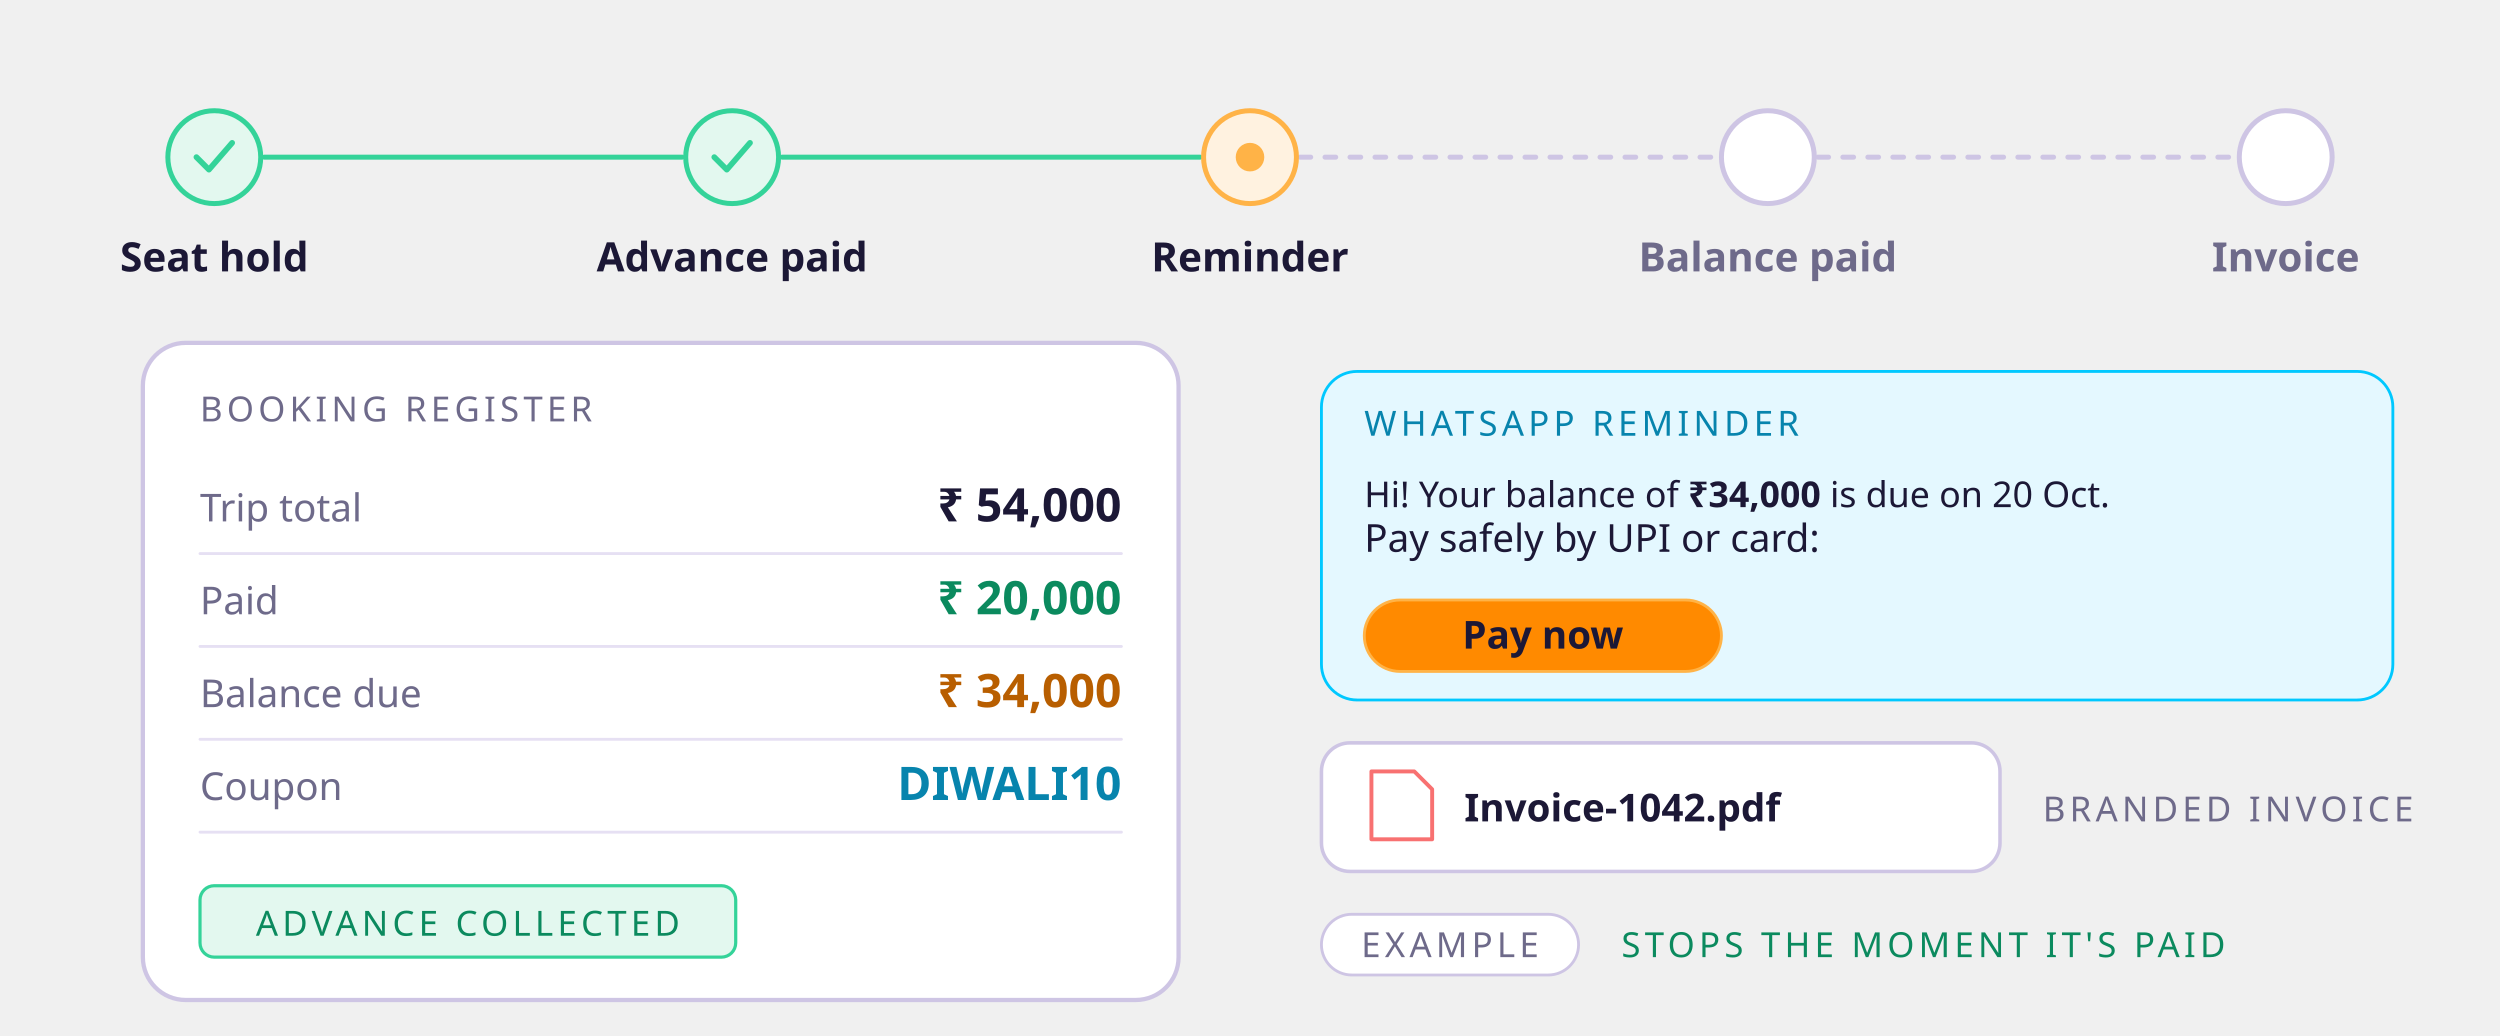
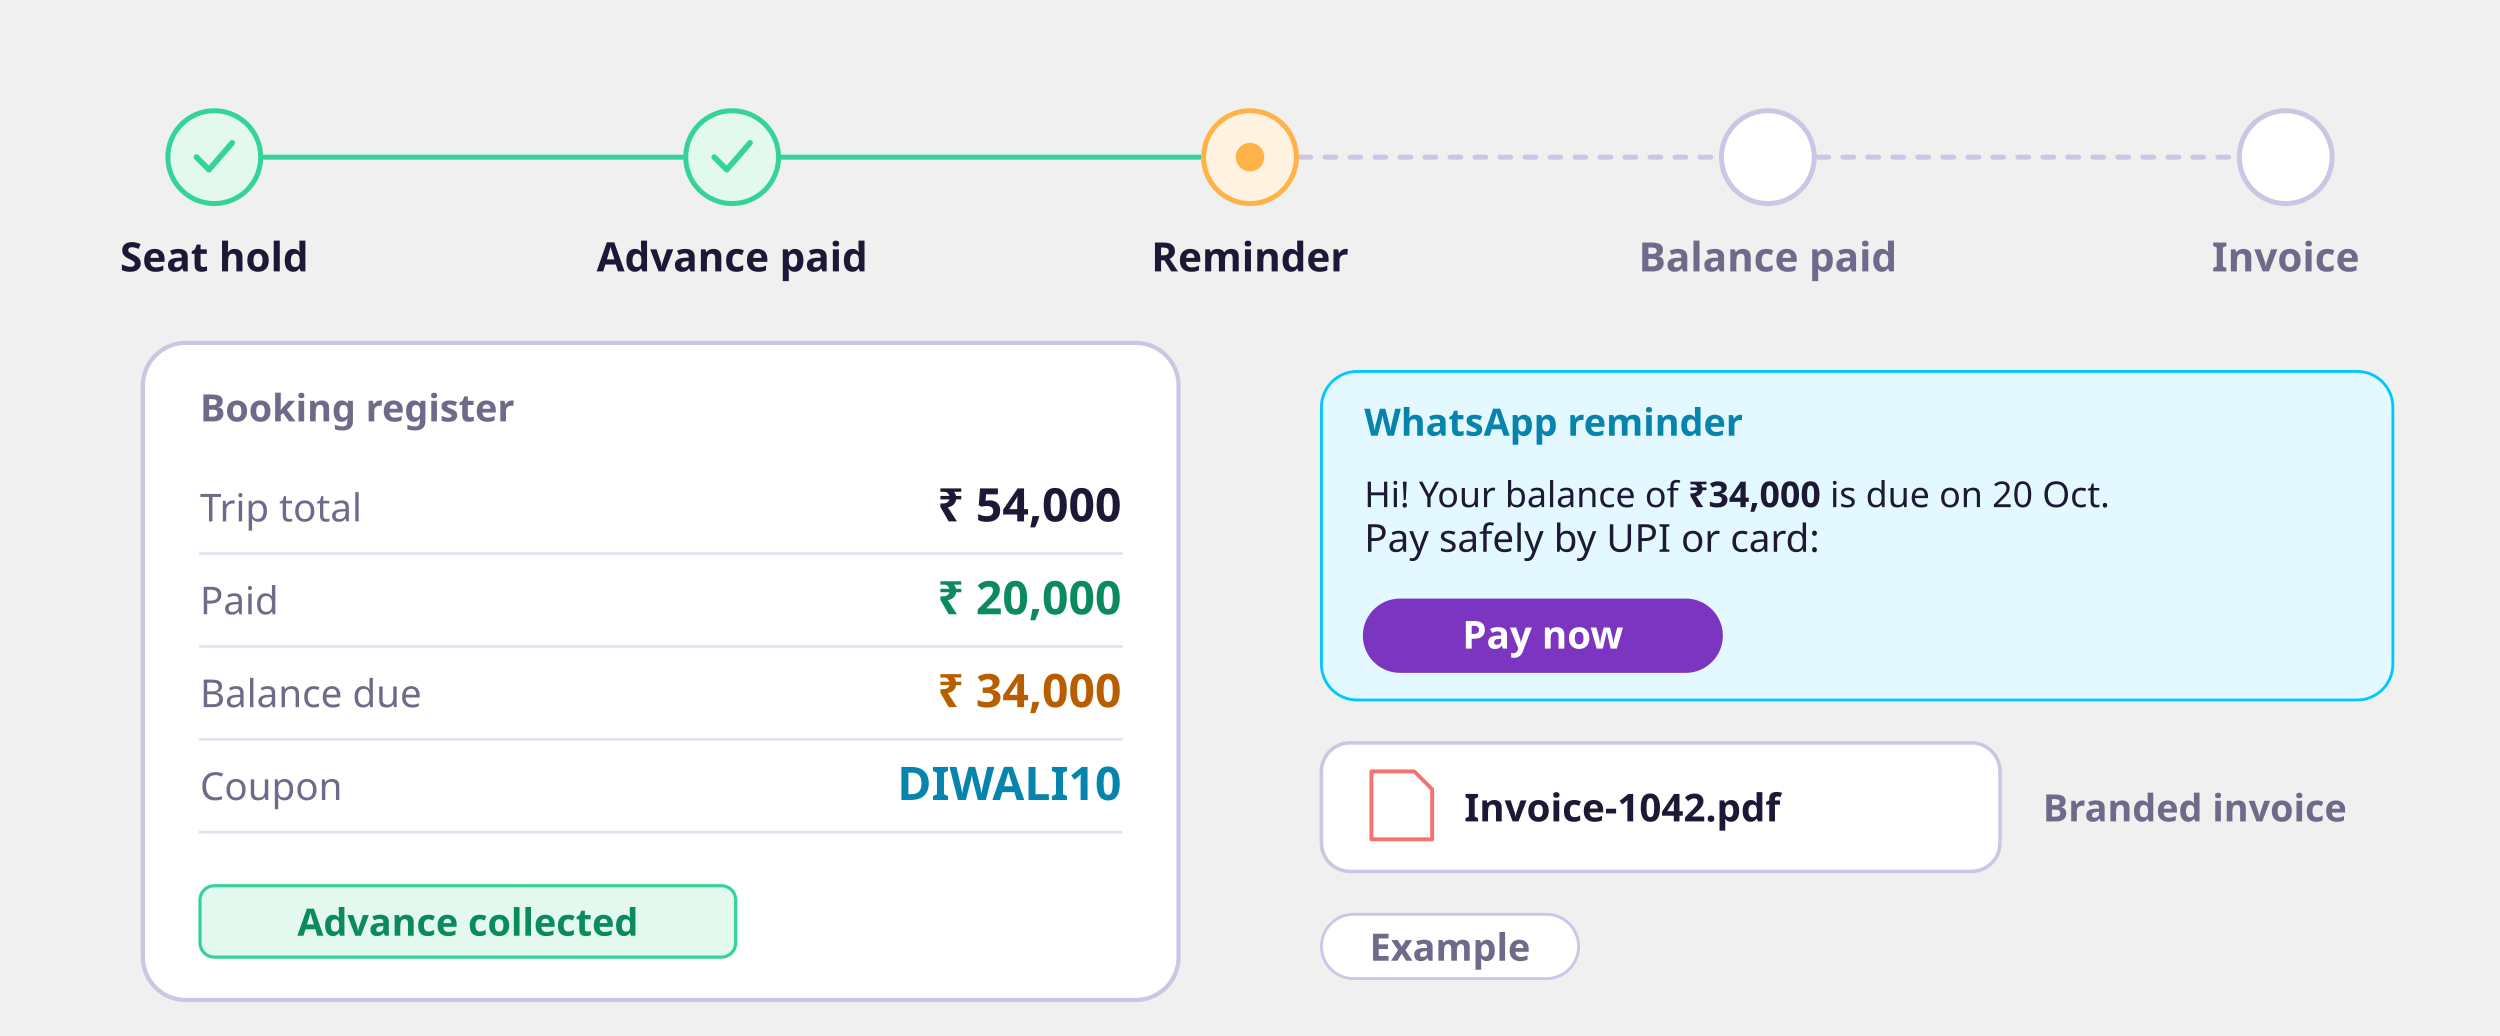
<svg xmlns="http://www.w3.org/2000/svg" viewBox="0 0 700 290" role="img" fill="none">
  <defs />
  <line x1="74" y1="44" x2="191" y2="44" stroke="#34D399" stroke-width="1.4" stroke-linecap="round" />
  <circle cx="60" cy="44" r="13" fill="#E3F8EF" stroke="#34D399" stroke-width="1.4" />
  <path d="M55 44.0 l3.5 3.5 l6.5 -7.5" stroke="#34D399" stroke-width="1.6" fill="none" stroke-linecap="round" stroke-linejoin="round" />
  <text x="60" y="76" font-family="DM Sans" font-size="11.34" font-weight="600" fill="#1C1836" text-anchor="middle">Seat hold</text>
  <line x1="219" y1="44" x2="336" y2="44" stroke="#34D399" stroke-width="1.4" stroke-linecap="round" />
  <circle cx="205" cy="44" r="13" fill="#E3F8EF" stroke="#34D399" stroke-width="1.4" />
  <path d="M200 44.0 l3.5 3.5 l6.5 -7.5" stroke="#34D399" stroke-width="1.6" fill="none" stroke-linecap="round" stroke-linejoin="round" />
  <text x="205" y="76" font-family="DM Sans" font-size="11.34" font-weight="600" fill="#1C1836" text-anchor="middle">Advance paid</text>
  <line x1="364" y1="44" x2="481" y2="44" stroke="#CEC5E4" stroke-width="1.4" stroke-linecap="round" stroke-dasharray="3 4" />
  <circle cx="350" cy="44" r="13" fill="#FFF2E0" stroke="#FFB347" stroke-width="1.4" />
  <circle cx="350" cy="44" r="4" fill="#FFB347" />
  <text x="350" y="76" font-family="DM Sans" font-size="11.34" font-weight="600" fill="#1C1836" text-anchor="middle">Reminder</text>
  <line x1="509" y1="44" x2="626" y2="44" stroke="#CEC5E4" stroke-width="1.4" stroke-linecap="round" stroke-dasharray="3 4" />
  <circle cx="495" cy="44" r="13" fill="#FFFFFF" stroke="#CEC5E4" stroke-width="1.4" />
  <text x="495" y="76" font-family="DM Sans" font-size="11.34" font-weight="600" fill="#6E6A8A" text-anchor="middle">Balance paid</text>
  <circle cx="640" cy="44" r="13" fill="#FFFFFF" stroke="#CEC5E4" stroke-width="1.4" />
  <text x="640" y="76" font-family="DM Sans" font-size="11.34" font-weight="600" fill="#6E6A8A" text-anchor="middle">Invoice</text>
  <rect x="40" y="96" width="290" height="184" rx="12" fill="#FFFFFF" stroke="#CEC5E4" stroke-width="1.2" />
-   <text x="56" y="118" font-family="JetBrains Mono" font-size="9.72" font-weight="500" fill="#6E6A8A" text-anchor="start" letter-spacing="1.2">BOOKING REGISTER</text>
+   <text x="56" y="118" font-family="DM Sans" font-size="10.58" font-weight="600" fill="#6E6A8A" text-anchor="start">Booking register</text>
  <text x="56" y="146" font-family="DM Sans" font-size="10.80" font-weight="400" fill="#6E6A8A" text-anchor="start">Trip total</text>
  <text x="314" y="146" font-family="Oxanium, DM Sans" font-size="12.96" font-weight="700" fill="#1C1836" text-anchor="end">₹ 54,000</text>
  <line x1="56" y1="155" x2="314" y2="155" stroke="#E6E0F3" stroke-width="0.8" stroke-linecap="round" />
  <text x="56" y="172" font-family="DM Sans" font-size="10.80" font-weight="400" fill="#6E6A8A" text-anchor="start">Paid</text>
  <text x="314" y="172" font-family="Oxanium, DM Sans" font-size="12.96" font-weight="700" fill="#0B8A5E" text-anchor="end">₹ 20,000</text>
  <line x1="56" y1="181" x2="314" y2="181" stroke="#E6E0F3" stroke-width="0.8" stroke-linecap="round" />
  <text x="56" y="198" font-family="DM Sans" font-size="10.80" font-weight="400" fill="#6E6A8A" text-anchor="start">Balance due</text>
  <text x="314" y="198" font-family="Oxanium, DM Sans" font-size="12.96" font-weight="700" fill="#B85E00" text-anchor="end">₹ 34,000</text>
  <line x1="56" y1="207" x2="314" y2="207" stroke="#E6E0F3" stroke-width="0.8" stroke-linecap="round" />
  <text x="56" y="224" font-family="DM Sans" font-size="10.80" font-weight="400" fill="#6E6A8A" text-anchor="start">Coupon</text>
  <text x="314" y="224" font-family="Oxanium, DM Sans" font-size="12.96" font-weight="700" fill="#0784AD" text-anchor="end">DIWALI10</text>
  <line x1="56" y1="233" x2="314" y2="233" stroke="#E6E0F3" stroke-width="0.8" stroke-linecap="round" />
  <rect x="56" y="248" width="150" height="20" rx="4" fill="#E3F8EF" stroke="#34D399" stroke-width="0.9" />
-   <text x="131" y="262" font-family="JetBrains Mono" font-size="9.72" font-weight="500" fill="#0B8A5E" text-anchor="middle" letter-spacing="1.2">ADVANCE COLLECTED</text>
+   <text x="131" y="262" font-family="DM Sans" font-size="10.58" font-weight="600" fill="#0B8A5E" text-anchor="middle">Advance collected</text>
  <rect x="370" y="104" width="300" height="92" rx="10" fill="#E4F8FF" stroke="#00C8FF" stroke-width="0.8" />
-   <text x="382" y="122" font-family="JetBrains Mono" font-size="9.72" font-weight="500" fill="#0784AD" text-anchor="start" letter-spacing="1.2">WHATSAPP REMINDER</text>
+   <text x="382" y="122" font-family="DM Sans" font-size="10.58" font-weight="600" fill="#0784AD" text-anchor="start">WhatsApp reminder</text>
  <text x="382" y="142" font-family="DM Sans" font-size="10" fill="#1C1836">Hi! Your balance of <tspan font-family="Oxanium, DM Sans" font-weight="600">₹34,000</tspan> is due on 20 Oct.</text>
  <text x="382" y="154.5" font-family="DM Sans" font-size="10.80" font-weight="400" fill="#1C1836" text-anchor="start">Pay safely by UPI or card:</text>
-   <rect x="382" y="168" width="100" height="20" rx="10.0" fill="#FF8A00" stroke="#FFB347" stroke-width="0.8" />
-   <text x="432.0" y="181.6" font-family="Oxanium, DM Sans" font-size="10.80" font-weight="700" fill="#1C1836" text-anchor="middle">Pay now</text>
+   <rect x="382" y="168" width="100" height="20" rx="10.0" fill="#7B35C1" stroke="#7B35C1" stroke-width="0.8" />
+   <text x="432.0" y="181.6" font-family="Oxanium, DM Sans" font-size="10.80" font-weight="700" fill="#FFFFFF" text-anchor="middle">Pay now</text>
  <rect x="370" y="208" width="190" height="36" rx="8" fill="#FFFFFF" stroke="#CEC5E4" stroke-width="1" />
  <path d="M384 216 h12 l5 5 v14 h-17 z" stroke="#F87171" stroke-width="1.1" fill="none" stroke-linecap="round" stroke-linejoin="round" />
  <text x="410" y="230" font-family="DM Sans" font-size="10.80" font-weight="600" fill="#1C1836" text-anchor="start">Invoice-1042.pdf</text>
-   <text x="572" y="230" font-family="JetBrains Mono" font-size="9.72" font-weight="500" fill="#6E6A8A" text-anchor="start" letter-spacing="1.2">BRANDED INVOICE</text>
-   <rect x="370" y="256" width="72" height="17" rx="8.5" fill="#FFFFFF" stroke="#CEC5E4" stroke-width="0.8" />
-   <text x="406" y="268" font-family="JetBrains Mono" font-size="9.72" font-weight="500" fill="#6E6A8A" text-anchor="middle" letter-spacing="1.2">EXAMPLE</text>
-   <text x="454" y="268" font-family="JetBrains Mono" font-size="9.72" font-weight="500" fill="#0B8A5E" text-anchor="start" letter-spacing="1.2">STOPS THE MOMENT IT'S PAID</text>
+   <text x="572" y="230" font-family="DM Sans" font-size="10.58" font-weight="600" fill="#6E6A8A" text-anchor="start">Branded invoice</text>
+   <rect x="370" y="256" width="72" height="18" rx="9" fill="#FFFFFF" stroke="#CEC5E4" stroke-width="0.8" />
+   <text x="406" y="269" font-family="DM Sans" font-size="10.58" font-weight="600" fill="#6E6A8A" text-anchor="middle">Example</text>
</svg>
